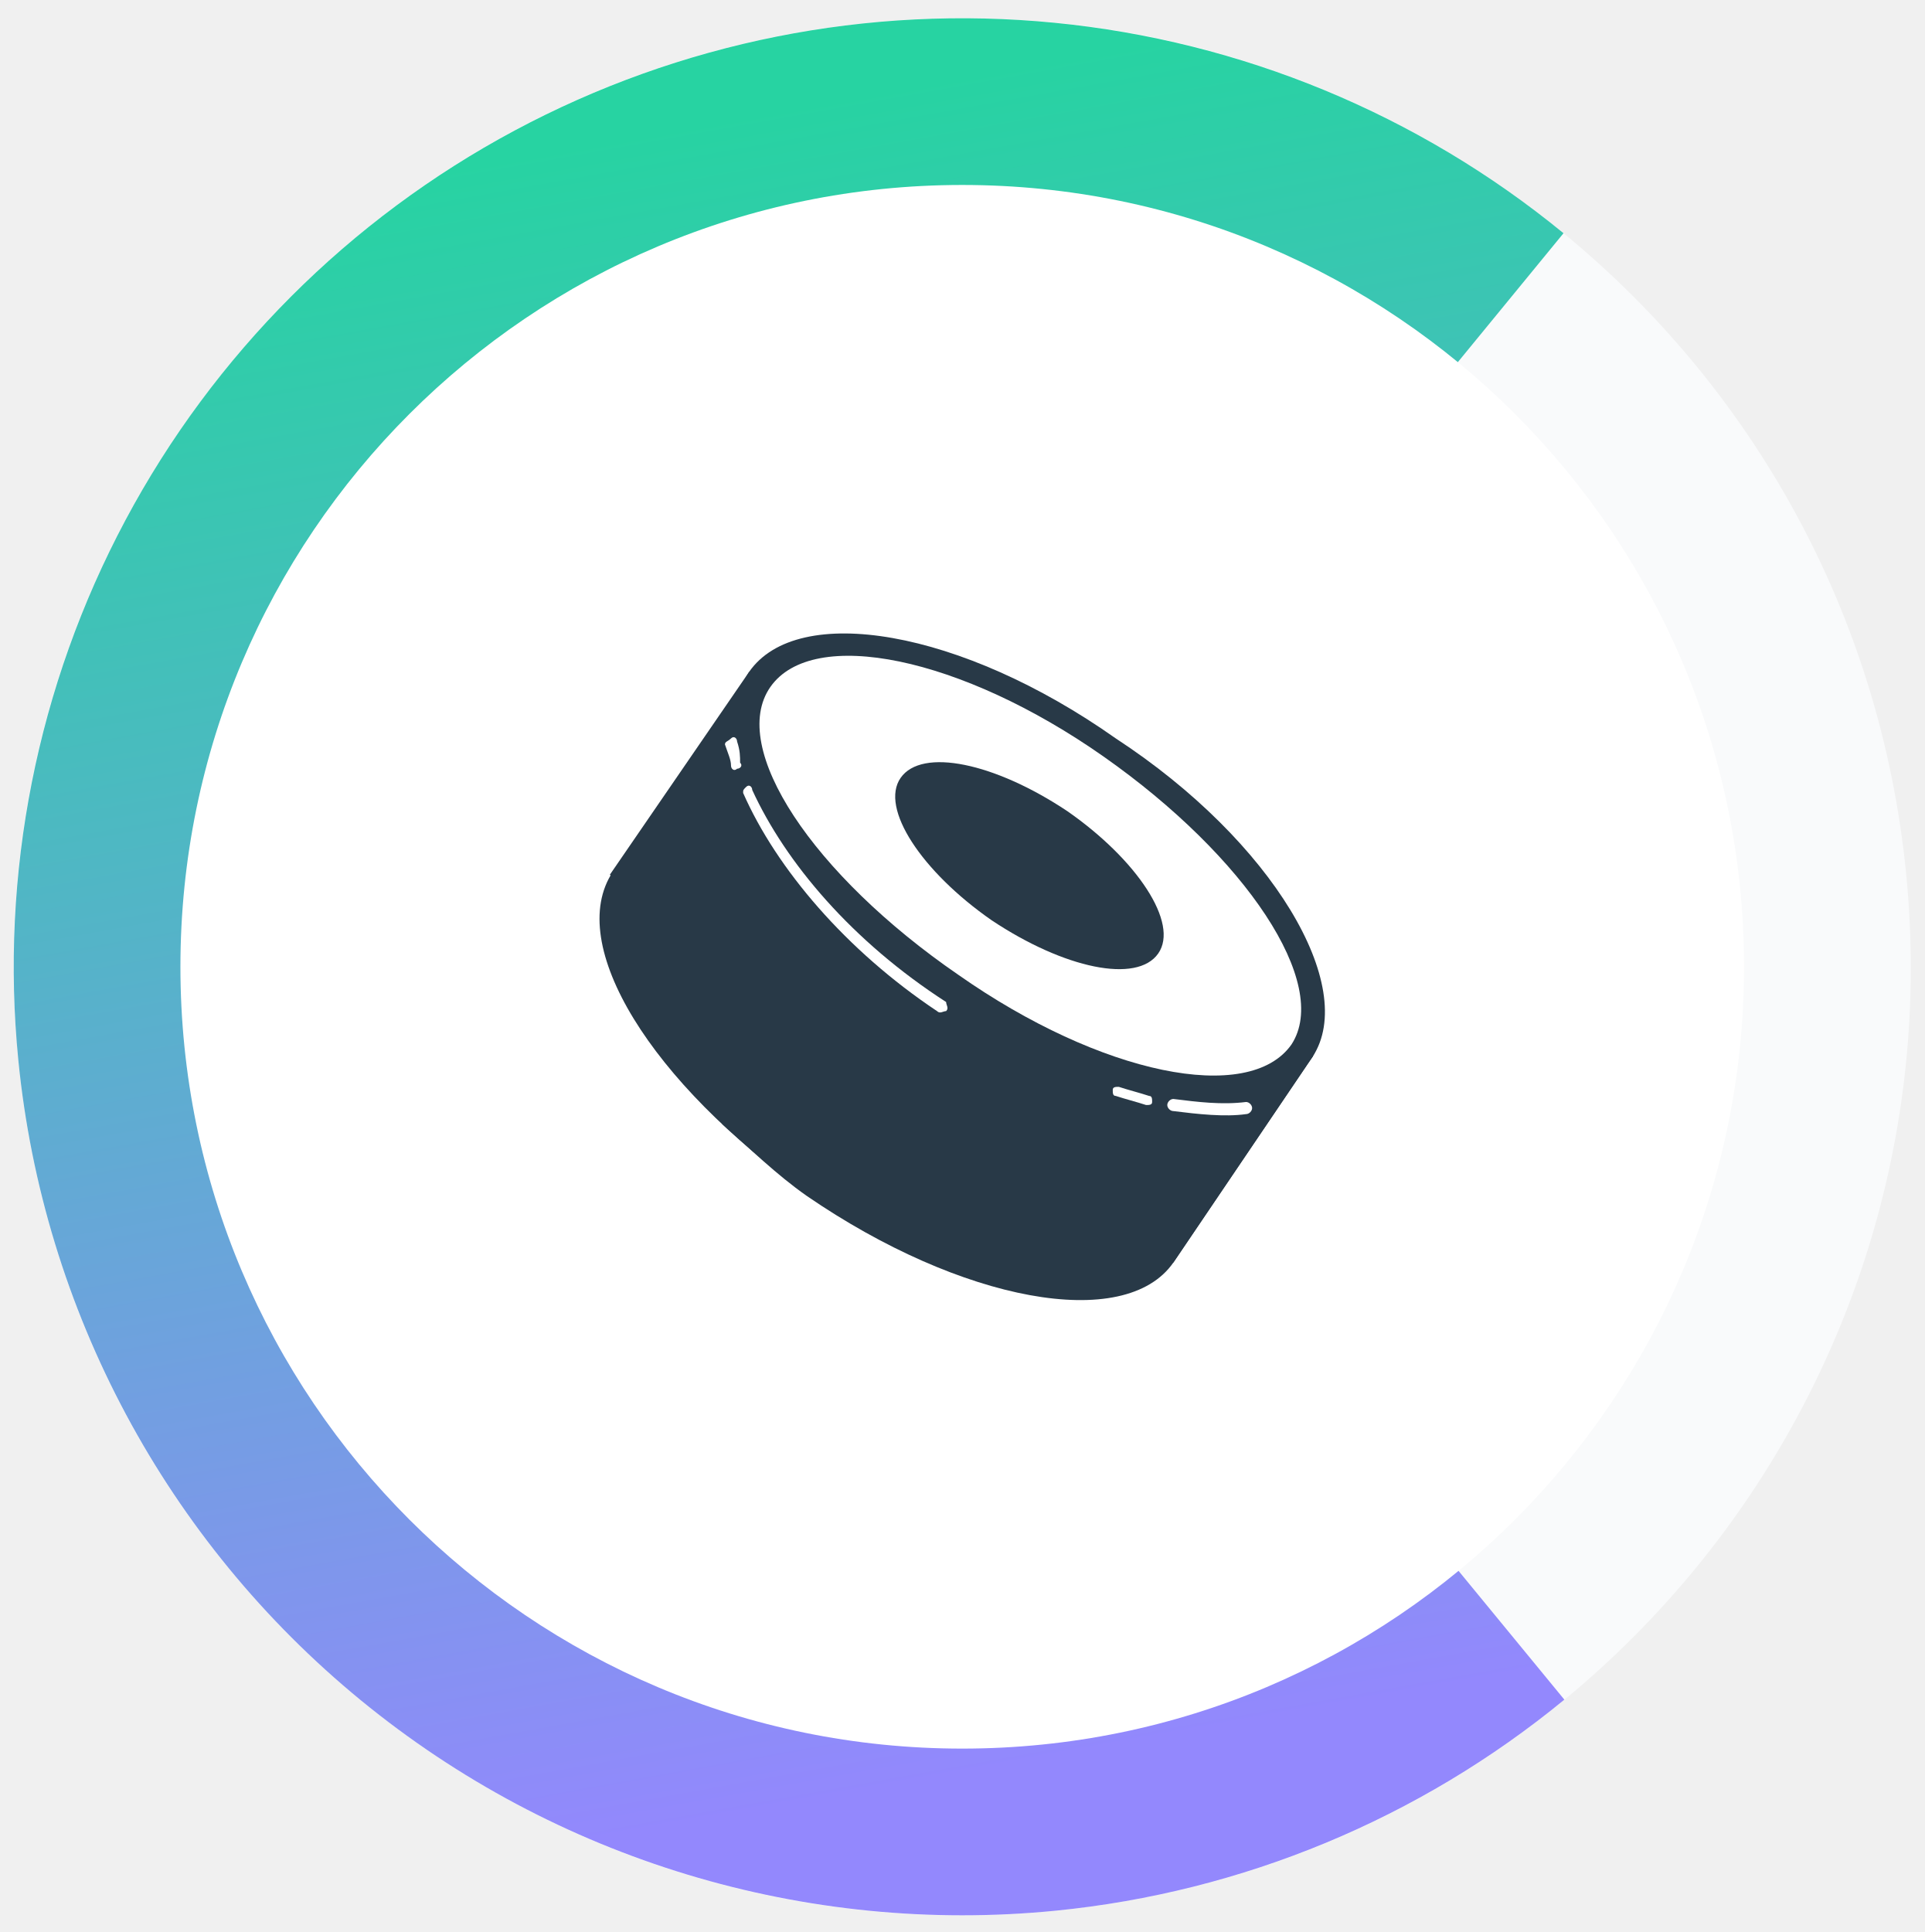
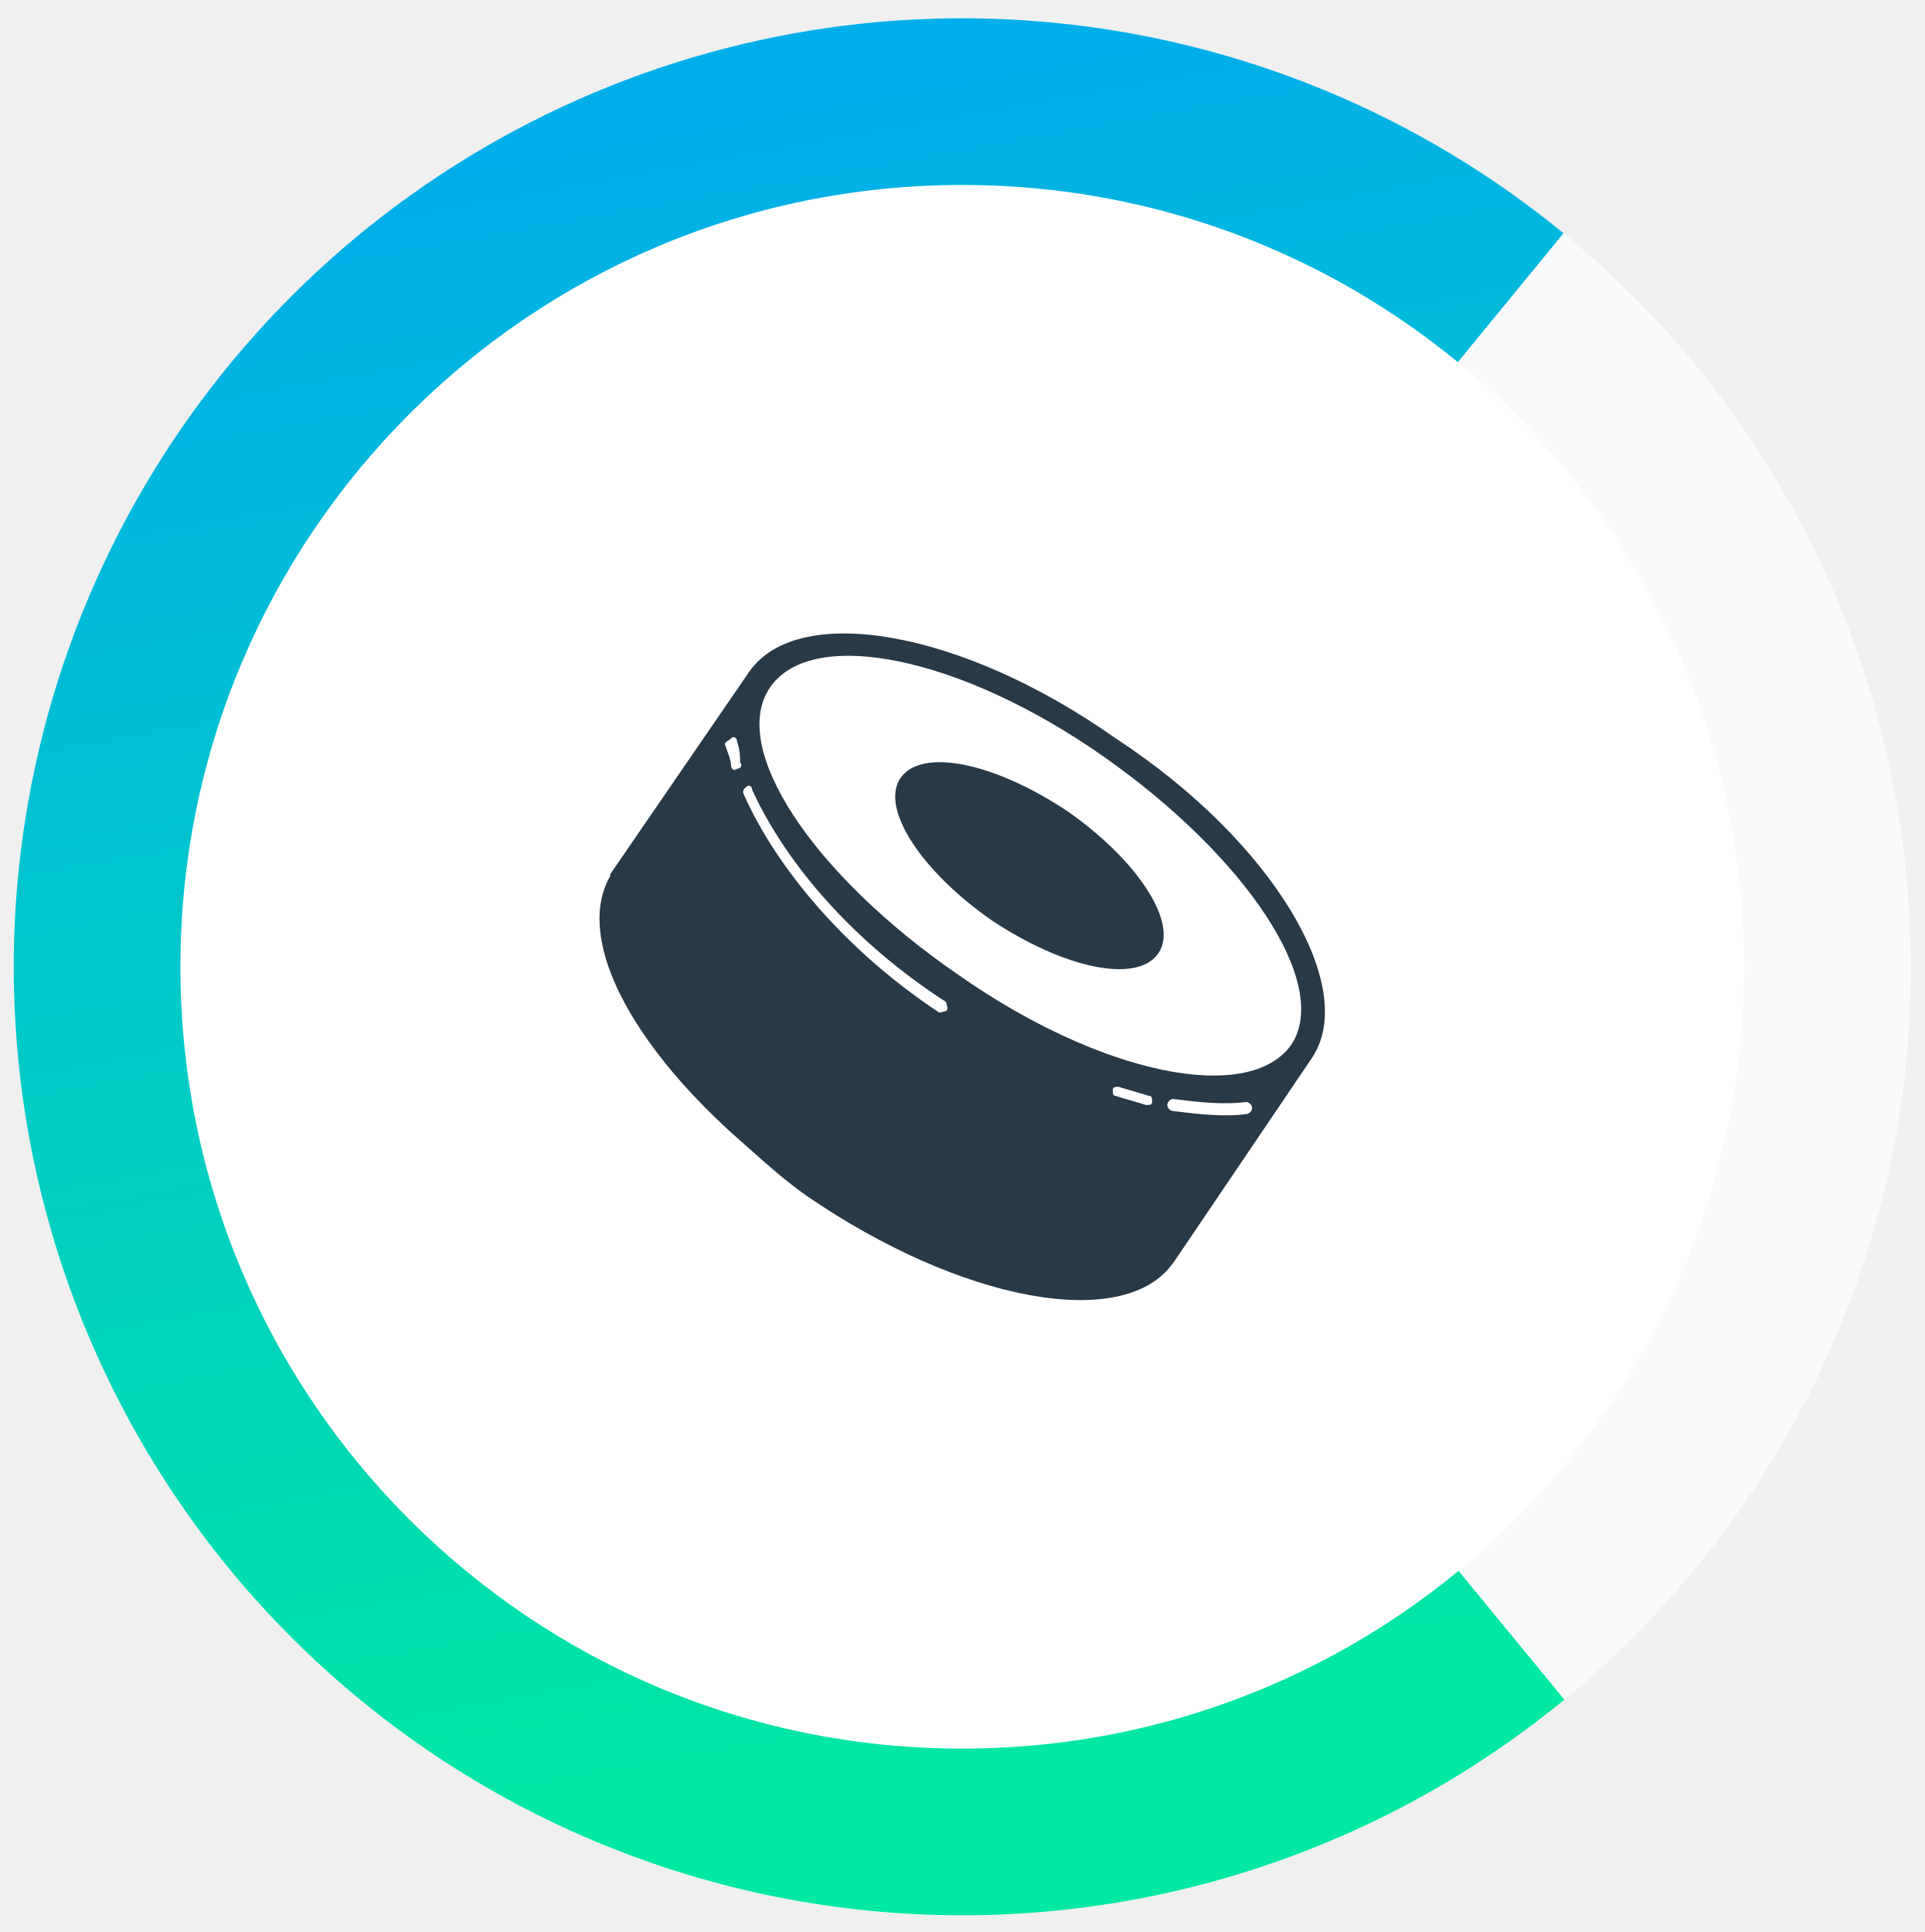
<svg xmlns="http://www.w3.org/2000/svg" width="256" height="257" viewBox="0 0 256 257" fill="none">
  <g clip-path="url(#clip0)">
    <circle cx="128" cy="128.604" r="126.175" transform="rotate(-5.6583 128 128.604)" fill="#F9FAFB" />
    <path d="M208.101 226.092C188.82 241.934 165.274 251.703 140.44 254.164C107.14 257.463 73.892 247.399 48.012 226.185C22.132 204.971 5.74 174.345 2.44 141.044C-0.02 116.211 4.939 91.206 16.689 69.191C28.44 47.175 46.456 29.139 68.457 17.363C90.459 5.586 115.458 0.598 140.294 3.03C165.131 5.462 188.688 15.203 207.988 31.023L182.537 62.072C169.378 51.285 153.316 44.643 136.382 42.985C119.449 41.327 102.404 44.728 87.403 52.758C72.401 60.787 60.118 73.085 52.106 88.095C44.094 103.105 40.714 120.154 42.391 137.086C44.641 159.791 55.818 180.672 73.463 195.136C91.109 209.6 113.777 216.463 136.482 214.213C153.414 212.535 169.468 205.875 182.614 195.073L208.101 226.092Z" fill="url(#paint0_linear)" />
    <path d="M128 232.604C185.438 232.604 232 186.042 232 128.604C232 71.166 185.438 24.604 128 24.604C70.562 24.604 24 71.166 24 128.604C24 186.042 70.562 232.604 128 232.604Z" fill="white" />
    <path d="M99.662 89.361L174.625 140.545L156.086 167.951L81.123 116.364L99.662 89.361Z" fill="#283947" />
    <path d="M174.625 140.545C168.177 149.814 146.413 146.187 125.859 131.678C104.902 117.572 93.617 98.63 99.662 89.36C106.111 80.091 127.874 83.718 148.428 98.227C169.386 111.93 180.671 131.275 174.625 140.545Z" fill="#283947" />
    <path d="M156.086 167.548C149.637 176.818 127.874 173.191 107.32 158.682C86.765 144.173 75.077 125.633 81.526 115.961C87.974 106.691 109.738 110.318 130.292 124.827C150.846 139.336 162.131 158.279 156.086 167.548Z" fill="#283947" />
    <path d="M174.625 140.545L156.086 167.951C149.638 177.22 127.874 173.19 107.32 159.084C103.289 156.263 99.671 152.721 96.044 149.497C98.865 149.094 102.483 148.202 106.111 144.172C112.559 137.321 115.783 135.709 118.604 136.112C121.426 136.112 124.65 138.933 129.889 145.784C135.129 152.636 142.383 154.651 146.816 151.024C147.219 150.621 147.622 150.621 148.025 150.218C151.653 147.396 152.862 146.187 159.713 133.29C161.325 130.066 166.968 124.827 174.625 127.245C176.64 132.484 176.64 136.918 174.625 140.545Z" fill="#283947" />
    <path fill-rule="evenodd" clip-rule="evenodd" d="M171.804 138.933C166.161 146.994 146.413 142.963 127.471 129.664C108.125 116.364 96.841 99.436 102.483 91.376C108.125 83.316 127.874 87.346 146.816 100.646C165.758 113.946 177.043 130.873 171.804 138.933ZM154.07 126.842C151.249 130.873 141.577 128.857 131.904 122.409C122.634 115.961 116.992 107.497 119.813 103.467C122.634 99.436 132.307 101.452 141.98 107.9C151.249 114.349 156.892 122.812 154.07 126.842Z" fill="white" />
    <path d="M98.05 98.63C98.05 98.227 97.647 97.824 97.244 98.227C96.841 98.63 96.438 98.63 96.438 99.033C96.841 100.242 97.244 101.048 97.244 101.854C97.244 102.257 97.647 102.66 98.05 102.257C98.453 102.257 98.856 101.854 98.453 101.451C98.453 100.645 98.453 99.839 98.05 98.63Z" fill="white" />
    <path d="M100.065 105.079C100.065 104.676 99.662 104.273 99.259 104.676C98.856 105.079 98.856 105.079 98.856 105.482C103.289 115.557 112.559 126.439 124.65 134.5C125.053 134.903 125.456 134.5 125.859 134.5C126.262 134.097 125.859 133.694 125.859 133.291C113.365 125.23 104.498 114.751 100.065 105.079Z" fill="white" />
    <path d="M148.831 144.575C148.428 144.575 148.025 144.575 148.025 144.978C148.025 145.381 148.025 145.784 148.428 145.784C149.637 146.187 151.249 146.59 152.458 146.993C152.861 146.993 153.264 146.993 153.264 146.59C153.264 146.187 153.264 145.784 152.861 145.784C151.652 145.381 150.04 144.978 148.831 144.575Z" fill="white" />
    <path d="M156.086 146.187C155.683 146.187 155.28 146.59 155.28 146.993C155.28 147.396 155.683 147.799 156.086 147.799C159.31 148.202 162.937 148.605 165.758 148.202C166.161 148.202 166.564 147.799 166.564 147.396C166.564 146.993 166.161 146.59 165.758 146.59C162.534 146.993 159.31 146.59 156.086 146.187Z" fill="white" />
  </g>
  <defs>
    <linearGradient id="paint0_linear" x1="96.456" y1="15.572" x2="136.022" y2="234.931" gradientUnits="userSpaceOnUse">
-       <stop stop-color="#27D3A2" />
-       <stop offset="1" stop-color="#9388FD" />
+       <stop stop-color="#00AEE9" />
+       <stop offset="1" stop-color="#00E8A2" />
    </linearGradient>
    <clipPath id="clip0">
      <rect width="256" height="256" fill="white" transform="translate(0 0.604004)" />
    </clipPath>
  </defs>
</svg>
